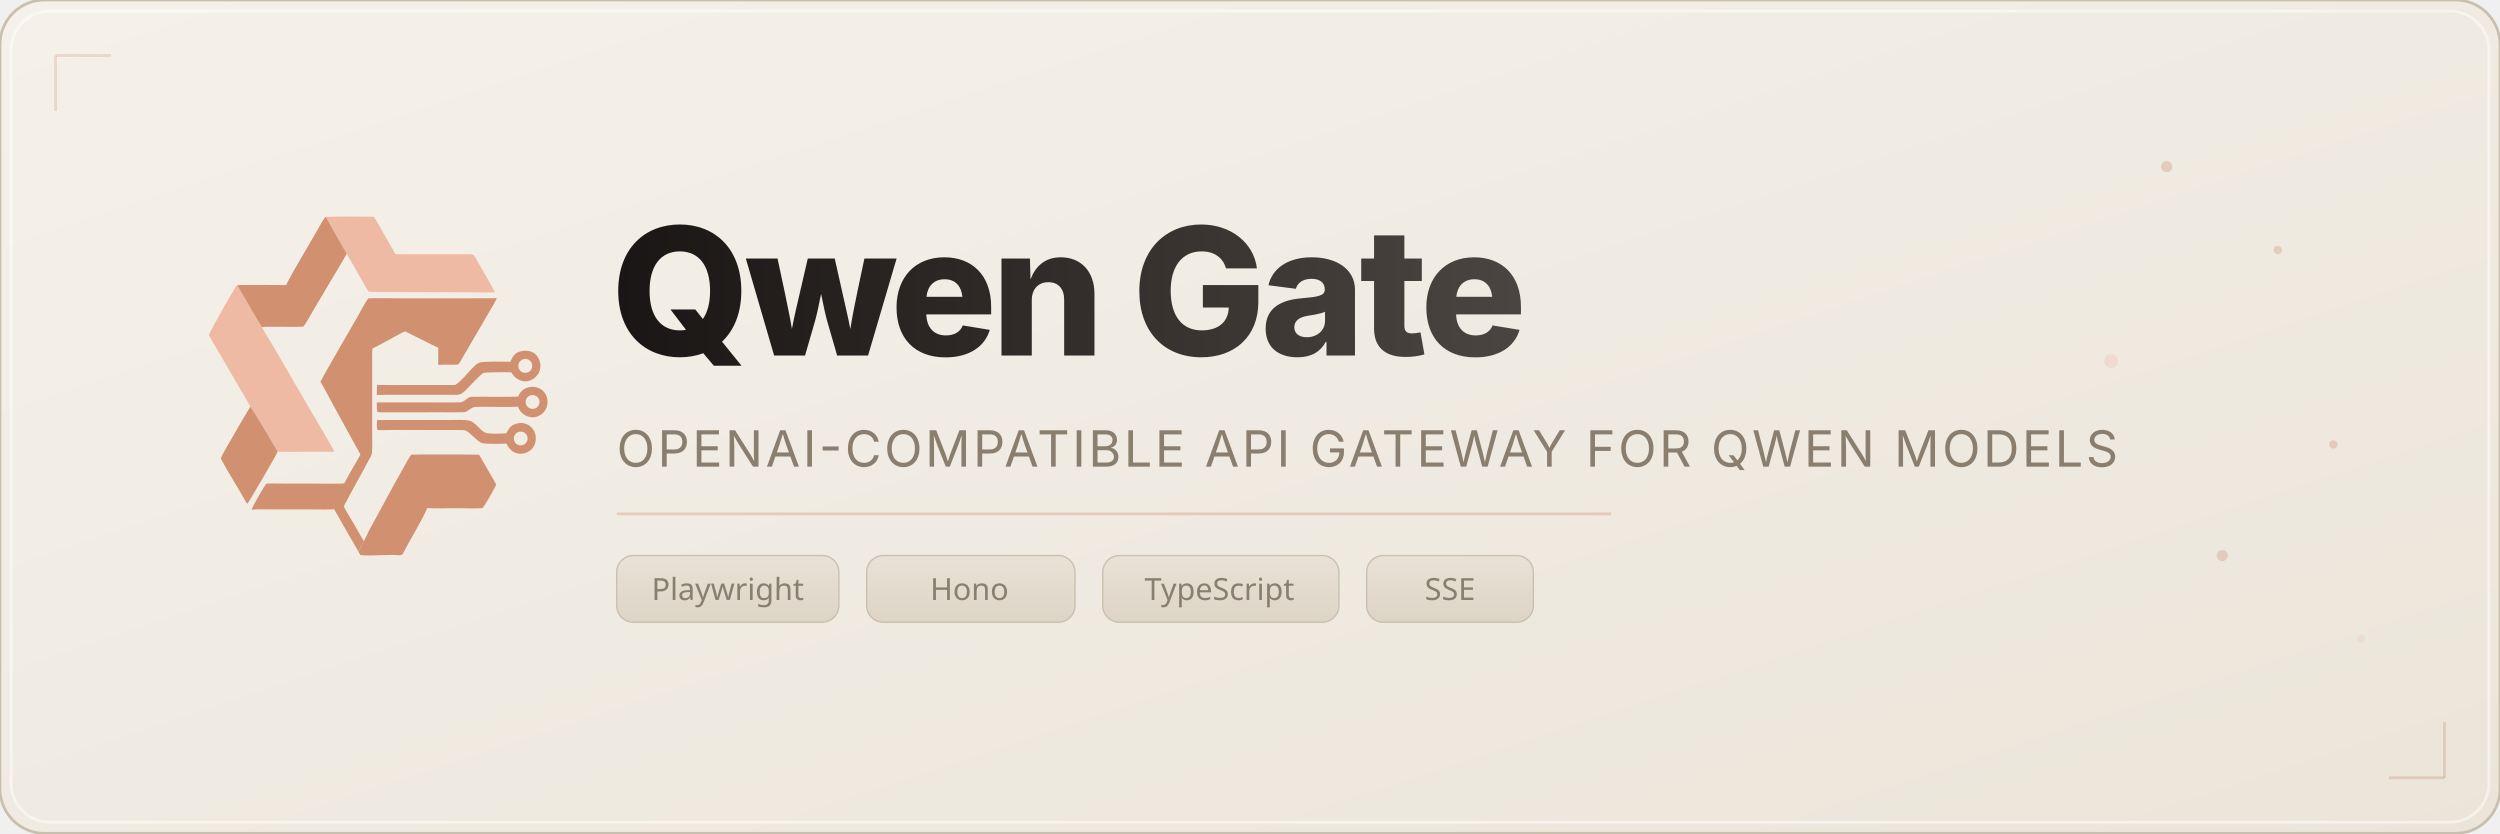
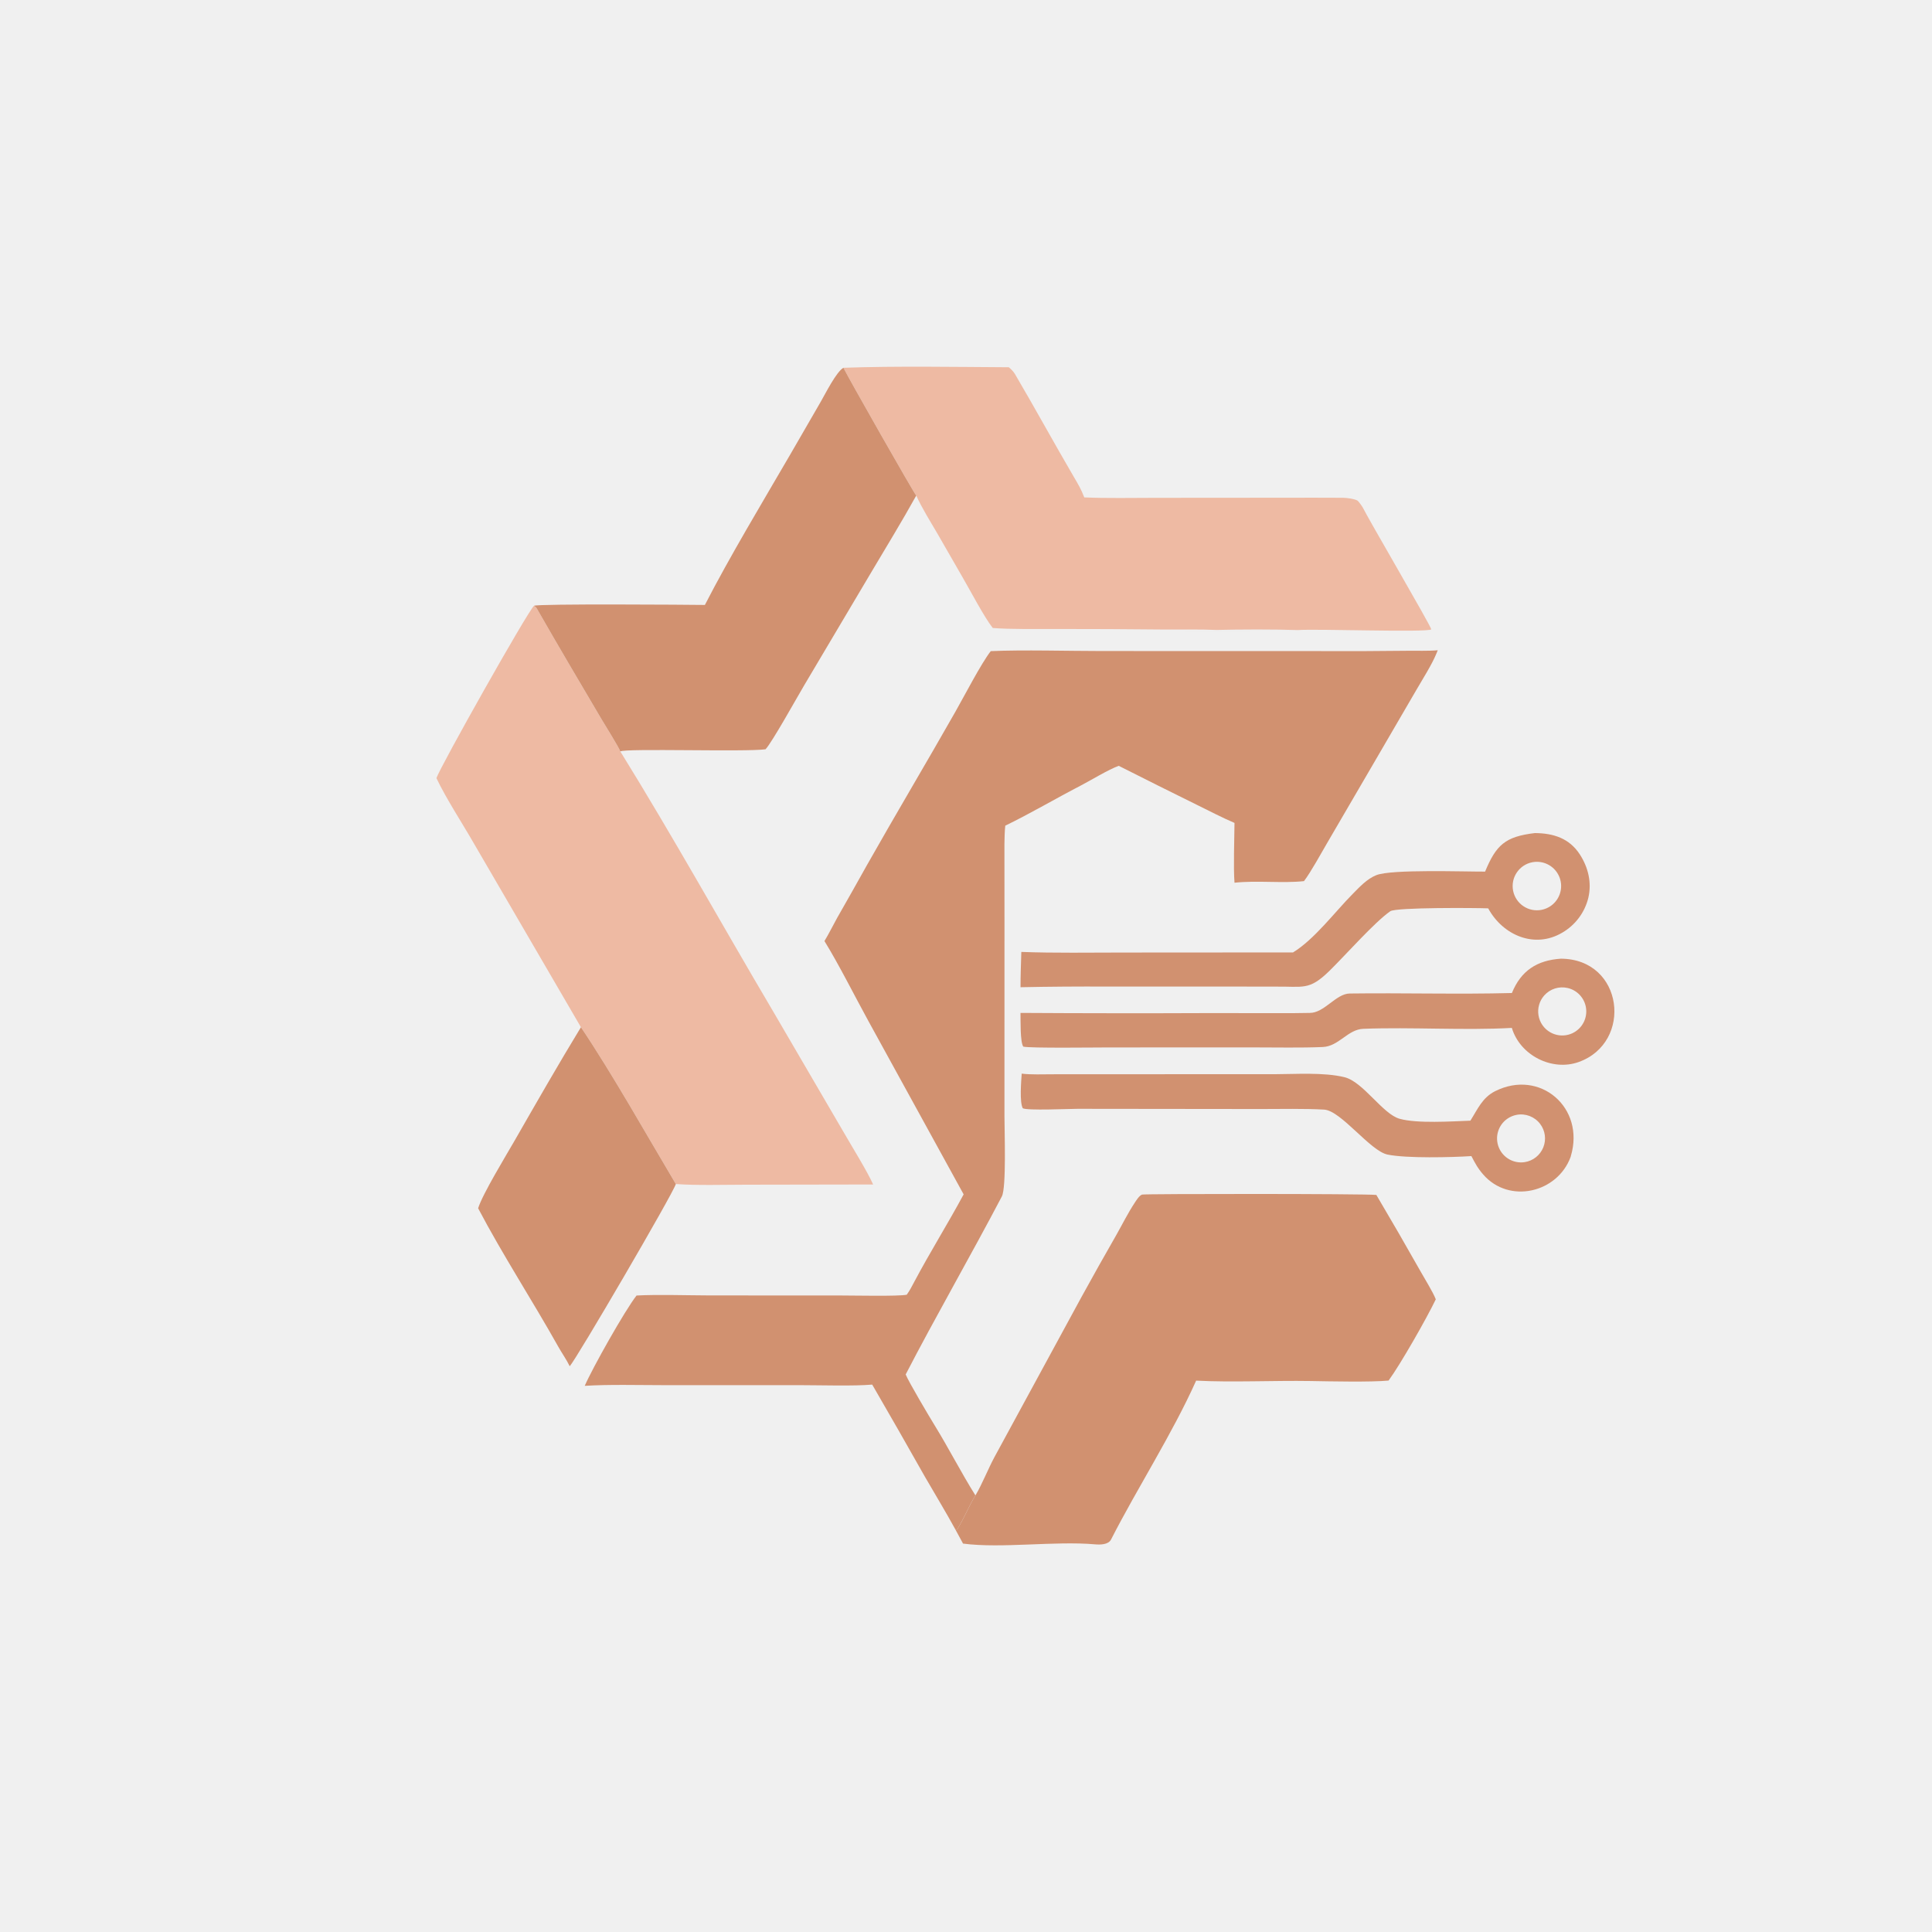
- <svg xmlns="http://www.w3.org/2000/svg" viewBox="0 0 900 300" width="100%">
-   <defs>
-     <linearGradient id="bg" x1="0%" y1="0%" x2="100%" y2="100%">
-       <stop offset="0%" stop-color="#F5F1EA" />
-       <stop offset="50%" stop-color="#F0EBE2" />
-       <stop offset="100%" stop-color="#EBE5D9" />
-     </linearGradient>
-     <linearGradient id="textGrad" x1="0%" y1="0%" x2="100%" y2="0%">
-       <stop offset="0%" stop-color="#1a1615" />
-       <stop offset="100%" stop-color="#4a4540" />
-     </linearGradient>
-     <linearGradient id="tagBg" x1="0%" y1="0%" x2="0%" y2="100%">
-       <stop offset="0%" stop-color="#E9E2D6" />
-       <stop offset="100%" stop-color="#DDD4C6" />
-     </linearGradient>
-   </defs>
-   <rect width="900" height="300" fill="url(#bg)" rx="16" stroke="#C9BFAE" stroke-width="1" />
-   <rect x="4" y="4" width="892" height="292" rx="14" fill="none" stroke="#FFFFFF" stroke-width="1" opacity="0.5" />
-   <g transform="translate(30, 40)">
-     <svg width="200" height="200" preserveAspectRatio="none" style="display: block;" version="1.1" viewBox="0 0 2000 2000">
-       <path fill="rgb(209,145,112)" d="M1025.63 674.049c33.95-1.481 79.95-.116 114.68-.11l227.23.062c29.41.142 58.82.034 88.22-.324 10.69-.173 22.25.375 32.61-.524l-1.3 3.155c-4.77 11.786-14.73 27.248-21.35 38.757l-46.07 79.103-45.47 77.964c-6.25 10.673-17.33 30.908-24.3 40.001-21.93 2.428-48.9-.883-71.93 1.663-1.22-15.783-.12-45.27 0-61.912-12.39-5.233-27.24-12.994-39.47-18.99a8323 8323 0 0 1-80.34-40.099c-10.54 3.716-29.19 15.158-39.45 20.466-25.95 13.433-51.79 28.743-78.04 41.478-1.16 10.505-.86 27.423-.86 38.048l.05 60.301-.03 202.022c-.01 16.01 2.09 74.29-2.69 83.42-30.8 58.83-69.455 125.97-99.566 184.31 3.026 7.59 24.638 43.99 29.962 52.62 14.326 23.24 28.027 50 42.254 72.58-6.71 10.69-11.079 22.61-19.046 35.4l-1.859-.39c-9.924-18.18-21.203-36.63-31.581-54.66a8998 8998 0 0 0-54.369-95.06c-19.299 1.67-53.449.6-73.937.59l-141.781-.01c-25.317 0-57.123-.87-81.888.71 7.877-18.26 41.646-78.26 53.648-93.5 21.046-1.19 53.479-.15 75.245-.1l137.418.07c12.314-.01 58.708.99 67.035-.81 3.116-4.29 5.503-9 7.983-13.67 16.187-30.5 34.563-59.79 50.922-90.2l-98.585-179.41c-14.158-25.75-30.417-58.349-45.5-82.818 4.354-7.123 8.991-16.574 13.191-24.068a5913 5913 0 0 0 30.735-54.435c29.892-52.883 61.651-106.103 91.676-159.005 9.145-16.113 26.713-50.022 36.553-62.625" />
-       <path fill="rgb(238,186,163)" d="M552.822 627.091c1.337.924 2.085 1.393 2.946 2.904 21.814 38.268 44.366 76.216 66.715 114.173 3.655 6.208 17.929 28.963 19.652 33.693 53.779 86.801 105.926 180.668 158.181 269.079l72.887 124.87c8.283 14.47 24.578 40.61 30.648 54.36l-131.995.23c-21.638.04-51.273.88-72.244-.69-30.018-50.46-66.05-114.57-98.238-162.34l-110.214-189.236c-11.805-20.68-29.649-47.907-39.366-68.639 3.909-11.819 94.516-172.767 101.028-178.404" />
-       <path fill="rgb(209,145,112)" d="m1009.77 1548.04.41-.68c6.18-10.41 12.81-26.87 18.88-38.25l90.38-166.26c11.81-21.5 23.82-42.89 36.03-64.16 6.3-11.1 12.1-22.87 19.12-33.5 1.68-2.54 4.74-7.57 7.7-8.56 2.63-.87 230.31-.96 242.51.37 15.57 26.32 30.88 52.79 45.91 79.41 4.35 7.83 12.67 20.99 15.61 28.64-9.08 19.04-36.7 67.58-48.87 84.11-18.27 1.75-60.43.82-80.94.47-37.29-.62-81.97 1.54-118.26-.41-24.9 55.52-60.3 110.09-88.1 164.49-2.76 5.42-11.23 5.46-16.67 4.98-41.5-3.65-97.04 4.46-136.544-.77-2.655-4.97-5.346-9.93-8.071-14.87l1.859.39c7.967-12.79 12.336-24.71 19.046-35.4" />
-       <path fill="rgb(238,186,163)" d="M873.115 380.723c54.251-1.914 116.406-.839 171.205-.537 2.4 1.995 4.84 4.442 6.43 7.153 20.6 35.053 40.09 70.77 60.61 105.876 4.69 8.033 7.73 12.88 11.07 21.693 23.05 1.039 50.41.447 73.78.446l132.61-.1c20.48-.008 41.23-.105 61.72.05 3.58.027 12.05 1.132 14.89 3.035.9.599 4.8 5.996 5.32 7.068 5.25 11.017 70.54 122.457 70.91 126.144-4.86 3.345-120.35-.743-138.03.702-24.17-.895-60.25-.757-84.4-.126-16.83-.763-36.97-.331-54.03-.441-37.78-.395-75.57-.582-113.36-.561-19.61-.089-45.36.462-64.16-1.03-9.02-11.518-23.24-38.763-31.307-52.613l-25.684-44.638c-7.371-12.593-16.215-26.713-22.189-39.819-2.007-1.697-70.861-122.86-75.385-132.302" />
-       <path fill="rgb(209,145,112)" d="M729.695 626.24c25.467-49.609 59.732-106.5 88.197-155.449l31.922-55.225c4.805-8.353 15.939-30.668 23.301-34.843 4.524 9.442 73.378 130.605 75.385 132.302-14.481 26.138-32.093 55.002-47.388 80.752l-68.398 115.286c-7.31 12.252-33.381 59.306-40.233 66.582-20.095 2.925-145.096-1.155-150.346 2.216-1.723-4.73-15.997-27.485-19.652-33.693-22.349-37.957-44.901-75.905-66.715-114.173-.861-1.511-1.609-1.98-2.946-2.904 4.077-2.201 160.557-1.091 176.873-.851m-128.321 437.13c32.188 47.77 68.22 111.88 98.238 162.34-2.626 9.51-103.117 181.56-109.846 188.62-3.437-7.07-8.069-13.52-11.902-20.35-26.726-47.67-57.512-94.9-82.907-143.18 4.575-14.77 29.158-55 37.901-70.25 22.398-39.07 45.114-78.72 68.516-117.18m987.496-200.984c19.14.167 35.73 5.276 46.69 22.294 8.57 13.321 12.34 28.99 8.69 44.657a57.43 57.43 0 0 1-26.96 36.116c-28.7 17.016-61.6 2.685-76.72-25.125-11.38-.515-95.39-1.16-101.34 2.976-16.36 11.378-46.46 45.551-63.06 61.776-21.13 20.65-26.98 15.88-56.09 16.27-11.01.03-22.83-.04-33.99-.05h-138.84c-30.27-.17-60.55.05-90.81.67-.02-11.95.5-24.544.83-36.552 34.12 1.311 71.39.649 105.79.647l175.48-.111c22.23-13.639 43.12-41.689 61.63-60.412 7.2-7.287 15-15.828 24.71-19.633 15.81-6.197 90.26-3.525 112.49-3.623 11.47-27.741 20.9-36.218 51.5-39.9m4.64 79.82a25.1 25.1 0 0 0 22-19.64 25.09 25.09 0 0 0-11.87-27.001 25.1 25.1 0 0 0-14.83-3.328c-13.87 1.209-24.11 13.484-22.81 27.349 1.31 13.865 13.65 24.017 27.51 22.62" />
-       <path fill="rgb(209,145,112)" d="M1615.79 992.429c65 .28 75.03 86.761 18.43 106.981-27.36 9.78-60.59-6.7-69.16-35.32-49.71 2.74-103.67-.98-153.75.93-16.19.62-25.28 18.15-41.99 18.85-23.34.98-47.61.37-71.02.4l-150.05.03c-11.72-.02-82.55.93-88.99-.85-3.32-5.14-2.67-27.18-2.84-34.89 65.53.4 131.05.46 196.58.18l69.34.08c11.09-.02 22.34.05 33.43-.25 15.1.15 27.19-19.9 41.39-20.09 55.79-.75 112.19.98 167.95-.51 9.4-23.11 25.93-33.877 50.68-35.541m-17.22 38.081a24.95 24.95 0 0 0-5.93 20.55 24.88 24.88 0 0 0 12.19 17.57 24.9 24.9 0 0 0 18.63 2.5c11.17-2.89 18.89-13.09 18.64-24.63-.24-11.39-8.18-21.17-19.28-23.73a24.92 24.92 0 0 0-24.25 7.74m-540.91 80.9c8.54 1.2 23.04.7 32.2.67l50.28-.05 178.64-.01c22.15-.03 51.28-2.18 72.92 3.06 19.49 4.72 39.55 38.13 57.13 43.06 18.24 5.12 53.84 2.69 73.3 1.98 7.45-11.7 12.23-23.82 25.68-30.56 46.42-23.24 93.28 17.09 78.32 67.21-.07.28-.14.56-.21.85-13.69 37.25-63.63 48.99-90.45 18.29-5.96-6.81-8.4-11.81-12.31-19.13-20.29 1.33-66.95 2.47-86.74-1.56-17.94-3.64-48.2-45.55-65.69-46.56-19.93-1.15-45.67-.62-66.05-.6l-189.21-.21c-8.17-.01-52.74 2-56.72-.62-3.42-6.46-1.63-27.82-1.09-35.82m502.62 46.78c-9.44 6.65-13.05 18.92-8.72 29.63 4.34 10.7 15.48 17 26.88 15.2a24.83 24.83 0 0 0 15.9-39.56 24.83 24.83 0 0 0-24.31-9.38c-3.51.66-6.83 2.06-9.75 4.11" />
-       <path fill="rgb(238,222,207)" fill-opacity=".008" d="M1259.23 652.127c24.15-.631 60.23-.769 84.4.126-5.48 1.924-122.26 2.147-133.5 1.091 13.1-1.252 38.13 1.688 49.1-1.217" />
-       <g id="_ci60r4wf" pointer-events="none" style="mix-blend-mode:multiply">
-         <rect width="100%" height="100%" fill="url(#_diedph97)" />
-       </g>
-     </svg>
+ <svg xmlns="http://www.w3.org/2000/svg" width="200" height="200" preserveAspectRatio="none" style="display: block;" version="1.1" viewBox="0 0 2000 2000">
+   <path fill="rgb(209,145,112)" d="M1025.63 674.049c33.95-1.481 79.95-.116 114.68-.11l227.23.062c29.41.142 58.82.034 88.22-.324 10.69-.173 22.25.375 32.61-.524l-1.3 3.155c-4.77 11.786-14.73 27.248-21.35 38.757l-46.07 79.103-45.47 77.964c-6.25 10.673-17.33 30.908-24.3 40.001-21.93 2.428-48.9-.883-71.93 1.663-1.22-15.783-.12-45.27 0-61.912-12.39-5.233-27.24-12.994-39.47-18.99a8323 8323 0 0 1-80.34-40.099c-10.54 3.716-29.19 15.158-39.45 20.466-25.95 13.433-51.79 28.743-78.04 41.478-1.16 10.505-.86 27.423-.86 38.048l.05 60.301-.03 202.022c-.01 16.01 2.09 74.29-2.69 83.42-30.8 58.83-69.455 125.97-99.566 184.31 3.026 7.59 24.638 43.99 29.962 52.62 14.326 23.24 28.027 50 42.254 72.58-6.71 10.69-11.079 22.61-19.046 35.4l-1.859-.39c-9.924-18.18-21.203-36.63-31.581-54.66a8998 8998 0 0 0-54.369-95.06c-19.299 1.67-53.449.6-73.937.59l-141.781-.01c-25.317 0-57.123-.87-81.888.71 7.877-18.26 41.646-78.26 53.648-93.5 21.046-1.19 53.479-.15 75.245-.1l137.418.07c12.314-.01 58.708.99 67.035-.81 3.116-4.29 5.503-9 7.983-13.67 16.187-30.5 34.563-59.79 50.922-90.2l-98.585-179.41c-14.158-25.75-30.417-58.349-45.5-82.818 4.354-7.123 8.991-16.574 13.191-24.068a5913 5913 0 0 0 30.735-54.435c29.892-52.883 61.651-106.103 91.676-159.005 9.145-16.113 26.713-50.022 36.553-62.625" />
+   <path fill="rgb(238,186,163)" d="M552.822 627.091c1.337.924 2.085 1.393 2.946 2.904 21.814 38.268 44.366 76.216 66.715 114.173 3.655 6.208 17.929 28.963 19.652 33.693 53.779 86.801 105.926 180.668 158.181 269.079l72.887 124.87c8.283 14.47 24.578 40.61 30.648 54.36l-131.995.23c-21.638.04-51.273.88-72.244-.69-30.018-50.46-66.05-114.57-98.238-162.34l-110.214-189.236c-11.805-20.68-29.649-47.907-39.366-68.639 3.909-11.819 94.516-172.767 101.028-178.404" />
+   <path fill="rgb(209,145,112)" d="m1009.77 1548.04.41-.68c6.18-10.41 12.81-26.87 18.88-38.25l90.38-166.26c11.81-21.5 23.82-42.89 36.03-64.16 6.3-11.1 12.1-22.87 19.12-33.5 1.68-2.54 4.74-7.57 7.7-8.56 2.63-.87 230.31-.96 242.51.37 15.57 26.32 30.88 52.79 45.91 79.41 4.35 7.83 12.67 20.99 15.61 28.64-9.08 19.04-36.7 67.58-48.87 84.11-18.27 1.75-60.43.82-80.94.47-37.29-.62-81.97 1.54-118.26-.41-24.9 55.52-60.3 110.09-88.1 164.49-2.76 5.42-11.23 5.46-16.67 4.98-41.5-3.65-97.04 4.46-136.544-.77-2.655-4.97-5.346-9.93-8.071-14.87l1.859.39c7.967-12.79 12.336-24.71 19.046-35.4" />
+   <path fill="rgb(238,186,163)" d="M873.115 380.723c54.251-1.914 116.406-.839 171.205-.537 2.4 1.995 4.84 4.442 6.43 7.153 20.6 35.053 40.09 70.77 60.61 105.876 4.69 8.033 7.73 12.88 11.07 21.693 23.05 1.039 50.41.447 73.78.446l132.61-.1c20.48-.008 41.23-.105 61.72.05 3.58.027 12.05 1.132 14.89 3.035.9.599 4.8 5.996 5.32 7.068 5.25 11.017 70.54 122.457 70.91 126.144-4.86 3.345-120.35-.743-138.03.702-24.17-.895-60.25-.757-84.4-.126-16.83-.763-36.97-.331-54.03-.441-37.78-.395-75.57-.582-113.36-.561-19.61-.089-45.36.462-64.16-1.03-9.02-11.518-23.24-38.763-31.307-52.613l-25.684-44.638c-7.371-12.593-16.215-26.713-22.189-39.819-2.007-1.697-70.861-122.86-75.385-132.302" />
+   <path fill="rgb(209,145,112)" d="M729.695 626.24c25.467-49.609 59.732-106.5 88.197-155.449l31.922-55.225c4.805-8.353 15.939-30.668 23.301-34.843 4.524 9.442 73.378 130.605 75.385 132.302-14.481 26.138-32.093 55.002-47.388 80.752l-68.398 115.286c-7.31 12.252-33.381 59.306-40.233 66.582-20.095 2.925-145.096-1.155-150.346 2.216-1.723-4.73-15.997-27.485-19.652-33.693-22.349-37.957-44.901-75.905-66.715-114.173-.861-1.511-1.609-1.98-2.946-2.904 4.077-2.201 160.557-1.091 176.873-.851m-128.321 437.13c32.188 47.77 68.22 111.88 98.238 162.34-2.626 9.51-103.117 181.56-109.846 188.62-3.437-7.07-8.069-13.52-11.902-20.35-26.726-47.67-57.512-94.9-82.907-143.18 4.575-14.77 29.158-55 37.901-70.25 22.398-39.07 45.114-78.72 68.516-117.18m987.496-200.984c19.14.167 35.73 5.276 46.69 22.294 8.57 13.321 12.34 28.99 8.69 44.657a57.43 57.43 0 0 1-26.96 36.116c-28.7 17.016-61.6 2.685-76.72-25.125-11.38-.515-95.39-1.16-101.34 2.976-16.36 11.378-46.46 45.551-63.06 61.776-21.13 20.65-26.98 15.88-56.09 16.27-11.01.03-22.83-.04-33.99-.05h-138.84c-30.27-.17-60.55.05-90.81.67-.02-11.95.5-24.544.83-36.552 34.12 1.311 71.39.649 105.79.647l175.48-.111c22.23-13.639 43.12-41.689 61.63-60.412 7.2-7.287 15-15.828 24.71-19.633 15.81-6.197 90.26-3.525 112.49-3.623 11.47-27.741 20.9-36.218 51.5-39.9m4.64 79.82a25.1 25.1 0 0 0 22-19.64 25.09 25.09 0 0 0-11.87-27.001 25.1 25.1 0 0 0-14.83-3.328c-13.87 1.209-24.11 13.484-22.81 27.349 1.31 13.865 13.65 24.017 27.51 22.62" />
+   <path fill="rgb(209,145,112)" d="M1615.79 992.429c65 .28 75.03 86.761 18.43 106.981-27.36 9.78-60.59-6.7-69.16-35.32-49.71 2.74-103.67-.98-153.75.93-16.19.62-25.28 18.15-41.99 18.85-23.34.98-47.61.37-71.02.4l-150.05.03c-11.72-.02-82.55.93-88.99-.85-3.32-5.14-2.67-27.18-2.84-34.89 65.53.4 131.05.46 196.58.18l69.34.08c11.09-.02 22.34.05 33.43-.25 15.1.15 27.19-19.9 41.39-20.09 55.79-.75 112.19.98 167.95-.51 9.4-23.11 25.93-33.877 50.68-35.541m-17.22 38.081a24.95 24.95 0 0 0-5.93 20.55 24.88 24.88 0 0 0 12.19 17.57 24.9 24.9 0 0 0 18.63 2.5c11.17-2.89 18.89-13.09 18.64-24.63-.24-11.39-8.18-21.17-19.28-23.73a24.92 24.92 0 0 0-24.25 7.74m-540.91 80.9c8.54 1.2 23.04.7 32.2.67l50.28-.05 178.64-.01c22.15-.03 51.28-2.18 72.92 3.06 19.49 4.72 39.55 38.13 57.13 43.06 18.24 5.12 53.84 2.69 73.3 1.98 7.45-11.7 12.23-23.82 25.68-30.56 46.42-23.24 93.28 17.09 78.32 67.21-.07.28-.14.56-.21.85-13.69 37.25-63.63 48.99-90.45 18.29-5.96-6.81-8.4-11.81-12.31-19.13-20.29 1.33-66.95 2.47-86.74-1.56-17.94-3.64-48.2-45.55-65.69-46.56-19.93-1.15-45.67-.62-66.05-.6l-189.21-.21c-8.17-.01-52.74 2-56.72-.62-3.42-6.46-1.63-27.82-1.09-35.82m502.62 46.78c-9.44 6.65-13.05 18.92-8.72 29.63 4.34 10.7 15.48 17 26.88 15.2a24.83 24.83 0 0 0 15.9-39.56 24.83 24.83 0 0 0-24.31-9.38c-3.51.66-6.83 2.06-9.75 4.11" />
+   <path fill="rgb(238,222,207)" fill-opacity=".008" d="M1259.23 652.127c24.15-.631 60.23-.769 84.4.126-5.48 1.924-122.26 2.147-133.5 1.091 13.1-1.252 38.13 1.688 49.1-1.217" />
+   <g id="_ci60r4wf" pointer-events="none" style="mix-blend-mode:multiply">
+     <rect width="100%" height="100%" fill="url(#_diedph97)" />
  </g>
-   <text x="220" y="128" font-family="ui-sans-serif, system-ui, -apple-system, sans-serif" font-size="64" font-weight="800" fill="url(#textGrad)" letter-spacing="-2">Qwen Gate</text>
-   <text x="222" y="168" font-family="ui-sans-serif, system-ui, -apple-system, sans-serif" font-size="18" fill="#8a7f6f" letter-spacing="1">OPENAI-COMPATIBLE API GATEWAY FOR QWEN MODELS</text>
-   <line x1="222" y1="185" x2="580" y2="185" stroke="#D49A82" stroke-width="1" opacity="0.4" />
-   <g font-family="ui-sans-serif, system-ui, sans-serif" font-size="11" fill="#1a1615">
-     <rect x="222" y="200" width="80" height="24" rx="6" fill="url(#tagBg)" stroke="#C9BFAE" stroke-width="0.5" />
-     <text x="262" y="216" text-anchor="middle" font-weight="500" fill="#8a7f6f">Playwright</text>
-     <rect x="312" y="200" width="75" height="24" rx="6" fill="url(#tagBg)" stroke="#C9BFAE" stroke-width="0.5" />
-     <text x="349" y="216" text-anchor="middle" font-weight="500" fill="#8a7f6f">Hono</text>
-     <rect x="397" y="200" width="85" height="24" rx="6" fill="url(#tagBg)" stroke="#C9BFAE" stroke-width="0.5" />
-     <text x="439" y="216" text-anchor="middle" font-weight="500" fill="#8a7f6f">TypeScript</text>
-     <rect x="492" y="200" width="60" height="24" rx="6" fill="url(#tagBg)" stroke="#C9BFAE" stroke-width="0.5" />
-     <text x="522" y="216" text-anchor="middle" font-weight="500" fill="#8a7f6f">SSE</text>
-   </g>
-   <circle cx="780" cy="60" r="2" fill="#D49A82" opacity="0.4" />
-   <circle cx="820" cy="90" r="1.5" fill="#C2866E" opacity="0.3" />
-   <circle cx="760" cy="130" r="2.5" fill="#EAB8A6" opacity="0.3" />
-   <circle cx="840" cy="160" r="1.5" fill="#D49A82" opacity="0.4" />
-   <circle cx="800" cy="200" r="2" fill="#C2866E" opacity="0.3" />
-   <circle cx="850" cy="230" r="1.5" fill="#EAB8A6" opacity="0.2" />
-   <path d="M 20 20 L 20 40" stroke="#D49A82" stroke-width="1" opacity="0.3" />
-   <path d="M 20 20 L 40 20" stroke="#D49A82" stroke-width="1" opacity="0.3" />
-   <path d="M 880 280 L 880 260" stroke="#C2866E" stroke-width="1" opacity="0.3" />
-   <path d="M 880 280 L 860 280" stroke="#C2866E" stroke-width="1" opacity="0.3" />
</svg>
